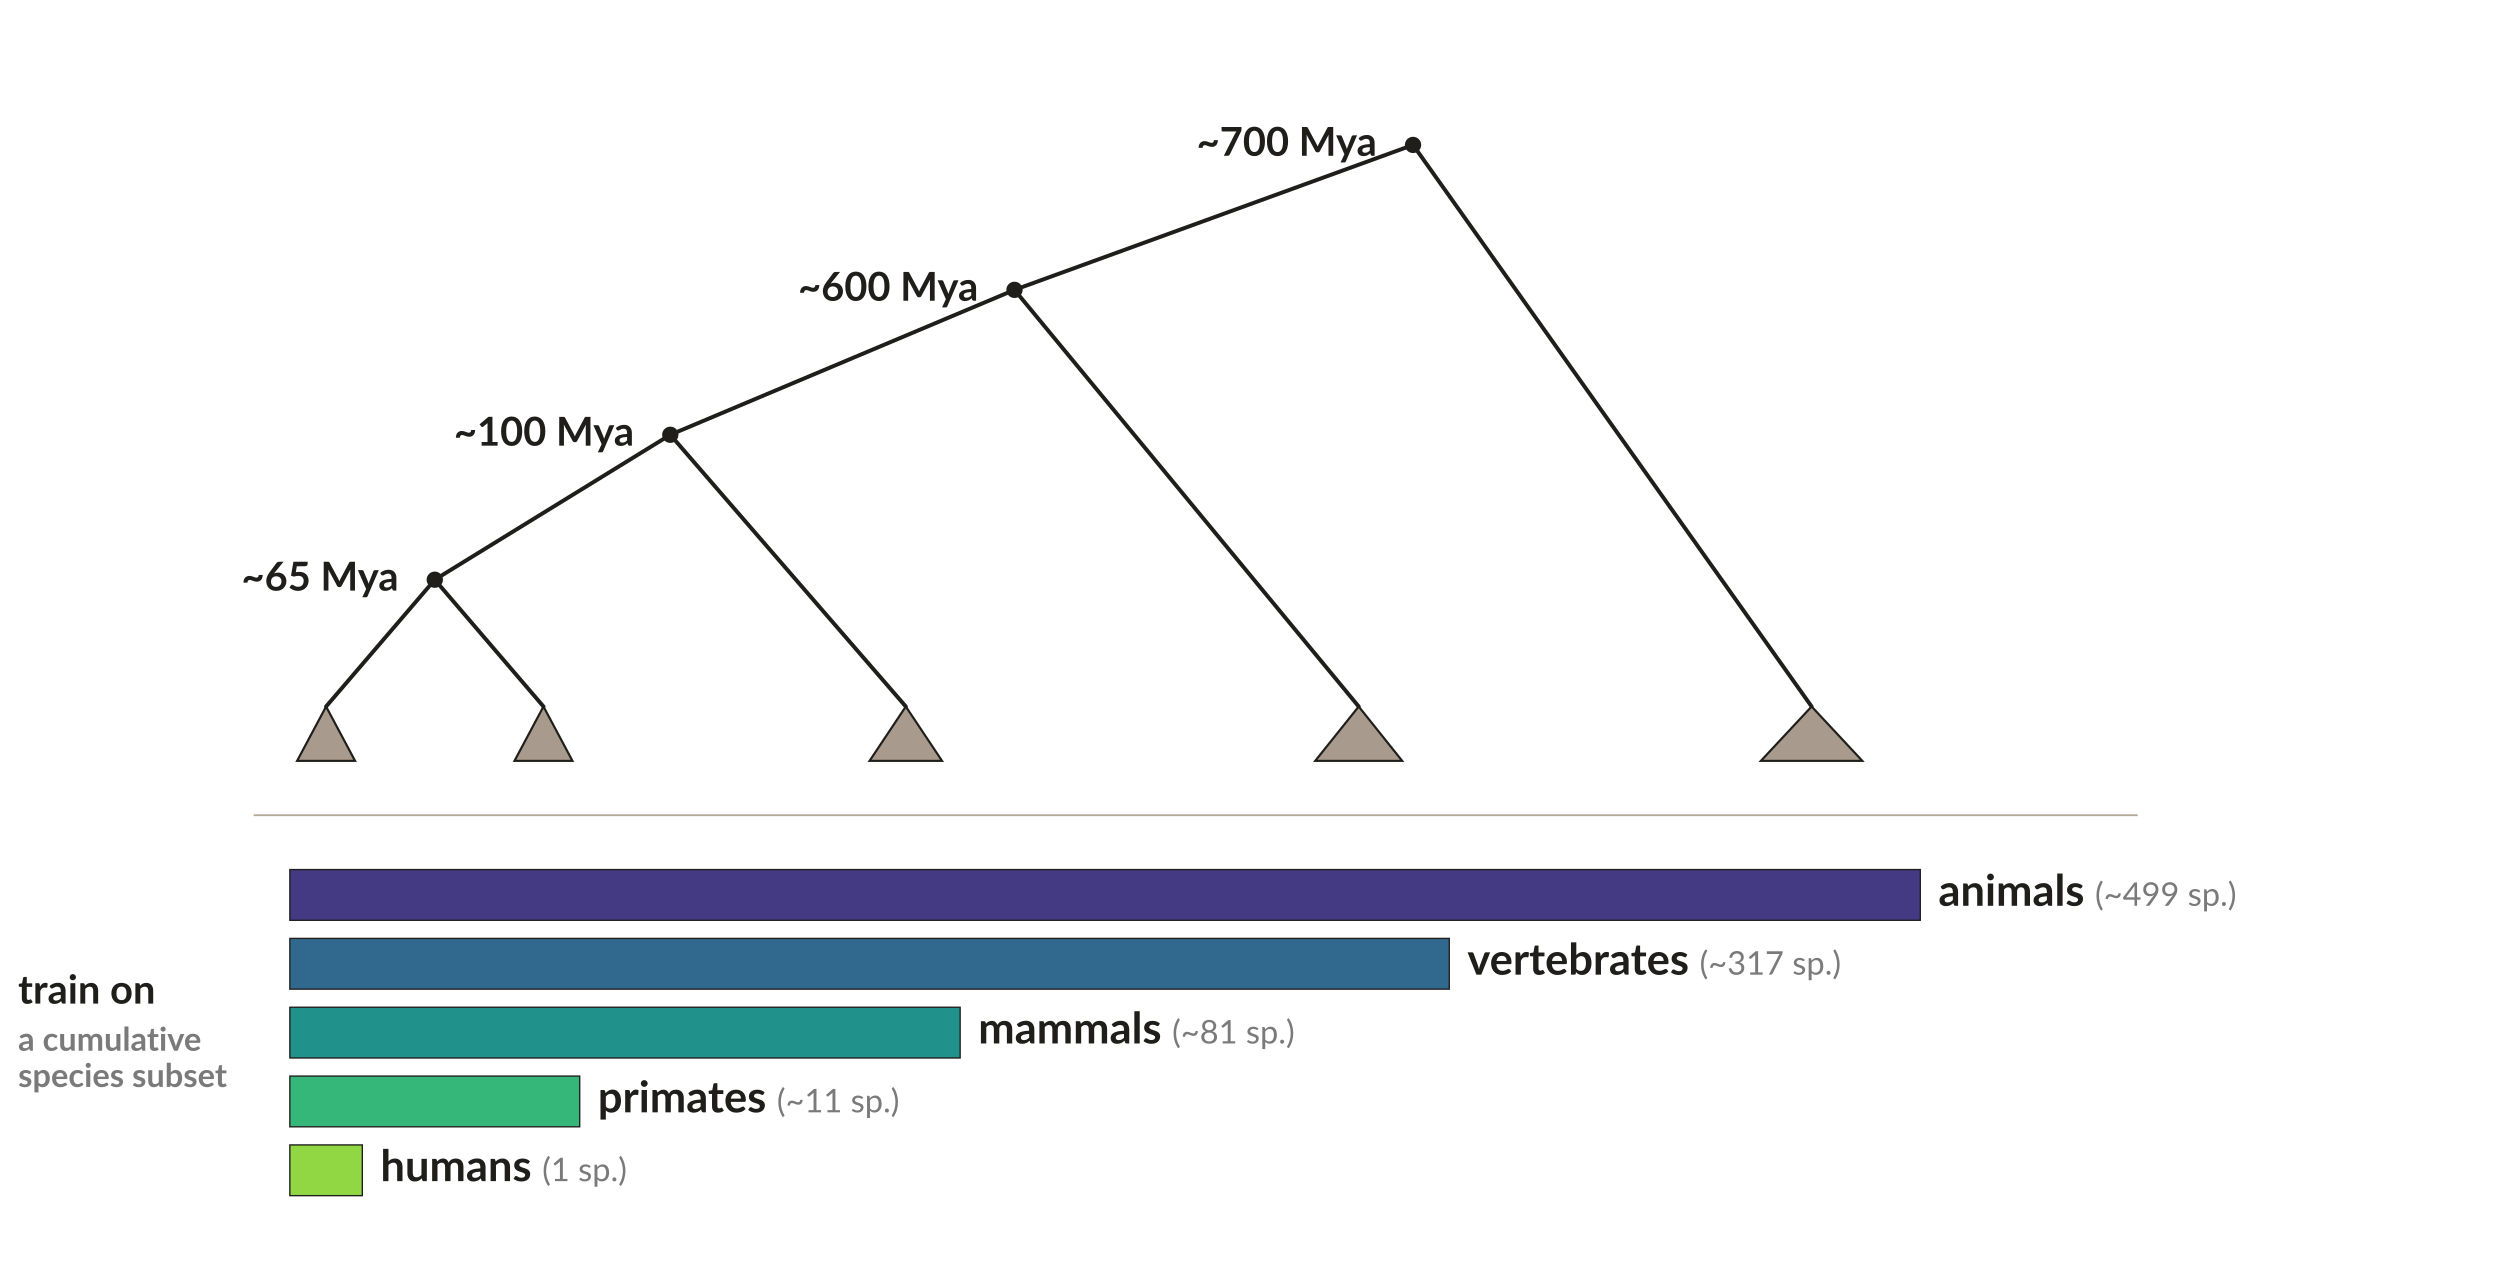
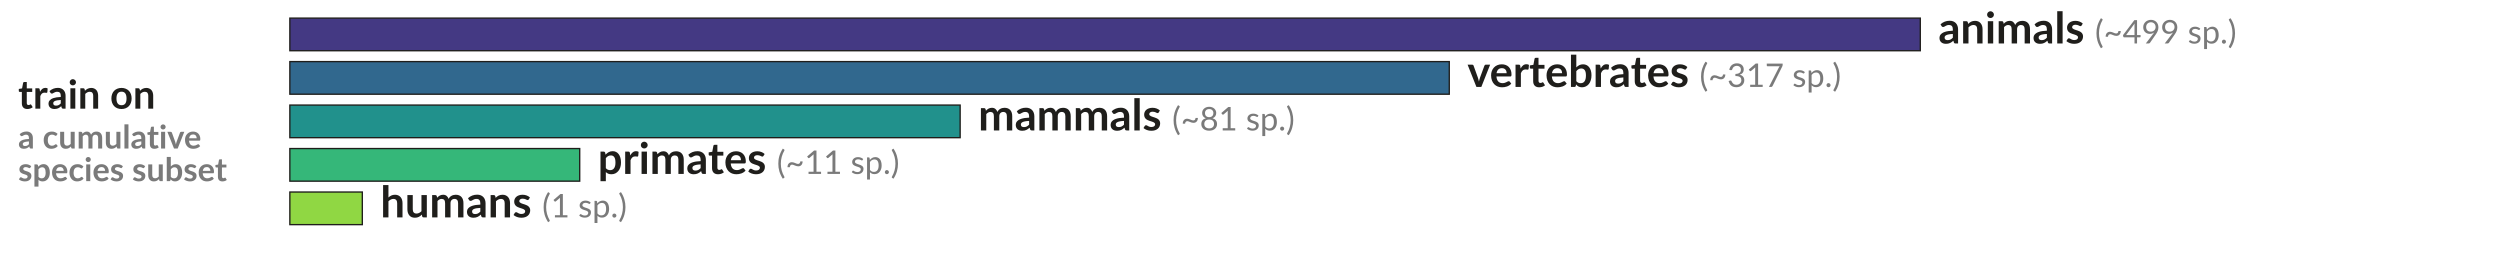
- <svg xmlns="http://www.w3.org/2000/svg" viewBox="-100 0 1380 700" preserveAspectRatio="xMidYMid meet">
+ <svg xmlns="http://www.w3.org/2000/svg" viewBox="-100 -10 1380 140" preserveAspectRatio="xMidYMid meet">
  <defs>
    <style>
      .ink   { fill: #1f1e1b; }
      .muted { fill: #7a7a7a; }
      .label-bold { font-family: 'Lato', sans-serif; font-size: 22px; font-weight: 700; }
      .micro { font-family: 'Lato', sans-serif; font-size: 18px; }
      .span-label { font-family: 'Lato', sans-serif; font-size: 24px; font-weight: 700; }
-       .branch { stroke: #1f1e1b; stroke-width: 2.2; fill: none; stroke-linecap: round; }
    </style>
  </defs>
-   <text x="120" y="326" class="label-bold ink" text-anchor="end">~65 Mya</text>
-   <text x="250" y="246" class="label-bold ink" text-anchor="end">~100 Mya</text>
-   <text x="440" y="166" class="label-bold ink" text-anchor="end">~600 Mya</text>
-   <text x="660" y="86" class="label-bold ink" text-anchor="end">~700 Mya</text>
-   <g class="branch">
-     <line x1="140" y1="320" x2="80" y2="390" />
-     <line x1="140" y1="320" x2="200" y2="390" />
-     <line x1="270" y1="240" x2="140" y2="320" />
-     <line x1="270" y1="240" x2="400" y2="390" />
-     <line x1="460" y1="160" x2="270" y2="240" />
-     <line x1="460" y1="160" x2="650" y2="390" />
-     <line x1="680" y1="80" x2="460" y2="160" />
-     <line x1="680" y1="80" x2="900" y2="390" />
-   </g>
-   <g fill="#1f1e1b">
-     <circle cx="140" cy="320" r="4.5" />
-     <circle cx="270" cy="240" r="4.5" />
-     <circle cx="460" cy="160" r="4.5" />
-     <circle cx="680" cy="80" r="4.5" />
-   </g>
-   <g fill="#A89B8D" stroke="#1f1e1b" stroke-width="1.2">
-     <polygon points="80,390 64,420 96,420" />
-     <polygon points="200,390 184,420 216,420" />
-     <polygon points="400,390 380,420 420,420" />
-     <polygon points="650,390 626,420 674,420" />
-     <polygon points="900,390 872,420 928,420" />
-   </g>
-   <line x1="40" y1="450" x2="1080" y2="450" stroke="#B5A898" stroke-width="1" />
  <g stroke="#1f1e1b" stroke-width="0.75">
-     <rect x="60" y="480" width="900" height="28" fill="#443983" />
-     <rect x="60" y="518" width="640" height="28" fill="#31688e" />
-     <rect x="60" y="556" width="370" height="28" fill="#21918c" />
-     <rect x="60" y="594" width="160" height="28" fill="#35b779" />
-     <rect x="60" y="632" width="40" height="28" fill="#90d743" />
+     <rect x="60" y="0" width="900" height="18" fill="#443983" />
+     <rect x="60" y="24" width="640" height="18" fill="#31688e" />
+     <rect x="60" y="48" width="370" height="18" fill="#21918c" />
+     <rect x="60" y="72" width="160" height="18" fill="#35b779" />
+     <rect x="60" y="96" width="40" height="18" fill="#90d743" />
  </g>
  <g>
-     <text x="970" y="500" class="span-label ink">animals
+     <text x="970" y="14" class="span-label ink">animals
      <tspan class="micro muted" font-weight="400"> (~499 sp.)</tspan>
    </text>
-     <text x="710" y="538" class="span-label ink">vertebrates
+     <text x="710" y="38" class="span-label ink">vertebrates
      <tspan class="micro muted" font-weight="400"> (~317 sp.)</tspan>
    </text>
-     <text x="440" y="576" class="span-label ink">mammals
+     <text x="440" y="62" class="span-label ink">mammals
      <tspan class="micro muted" font-weight="400"> (~81 sp.)</tspan>
    </text>
-     <text x="230" y="614" class="span-label ink">primates
+     <text x="230" y="86" class="span-label ink">primates
      <tspan class="micro muted" font-weight="400"> (~11 sp.)</tspan>
    </text>
-     <text x="110" y="652" class="span-label ink">humans
+     <text x="110" y="110" class="span-label ink">humans
      <tspan class="micro muted" font-weight="400"> (1 sp.)</tspan>
    </text>
  </g>
  <text class="label-bold ink" text-anchor="start">
-     <tspan x="-90" y="554">train on</tspan>
-     <tspan x="-90" y="580" class="micro muted">a cumulative</tspan>
-     <tspan x="-90" y="600" class="micro muted">species subset</tspan>
+     <tspan x="-90" y="50">train on</tspan>
+     <tspan x="-90" y="72" class="micro muted">a cumulative</tspan>
+     <tspan x="-90" y="90" class="micro muted">species subset</tspan>
  </text>
</svg>
